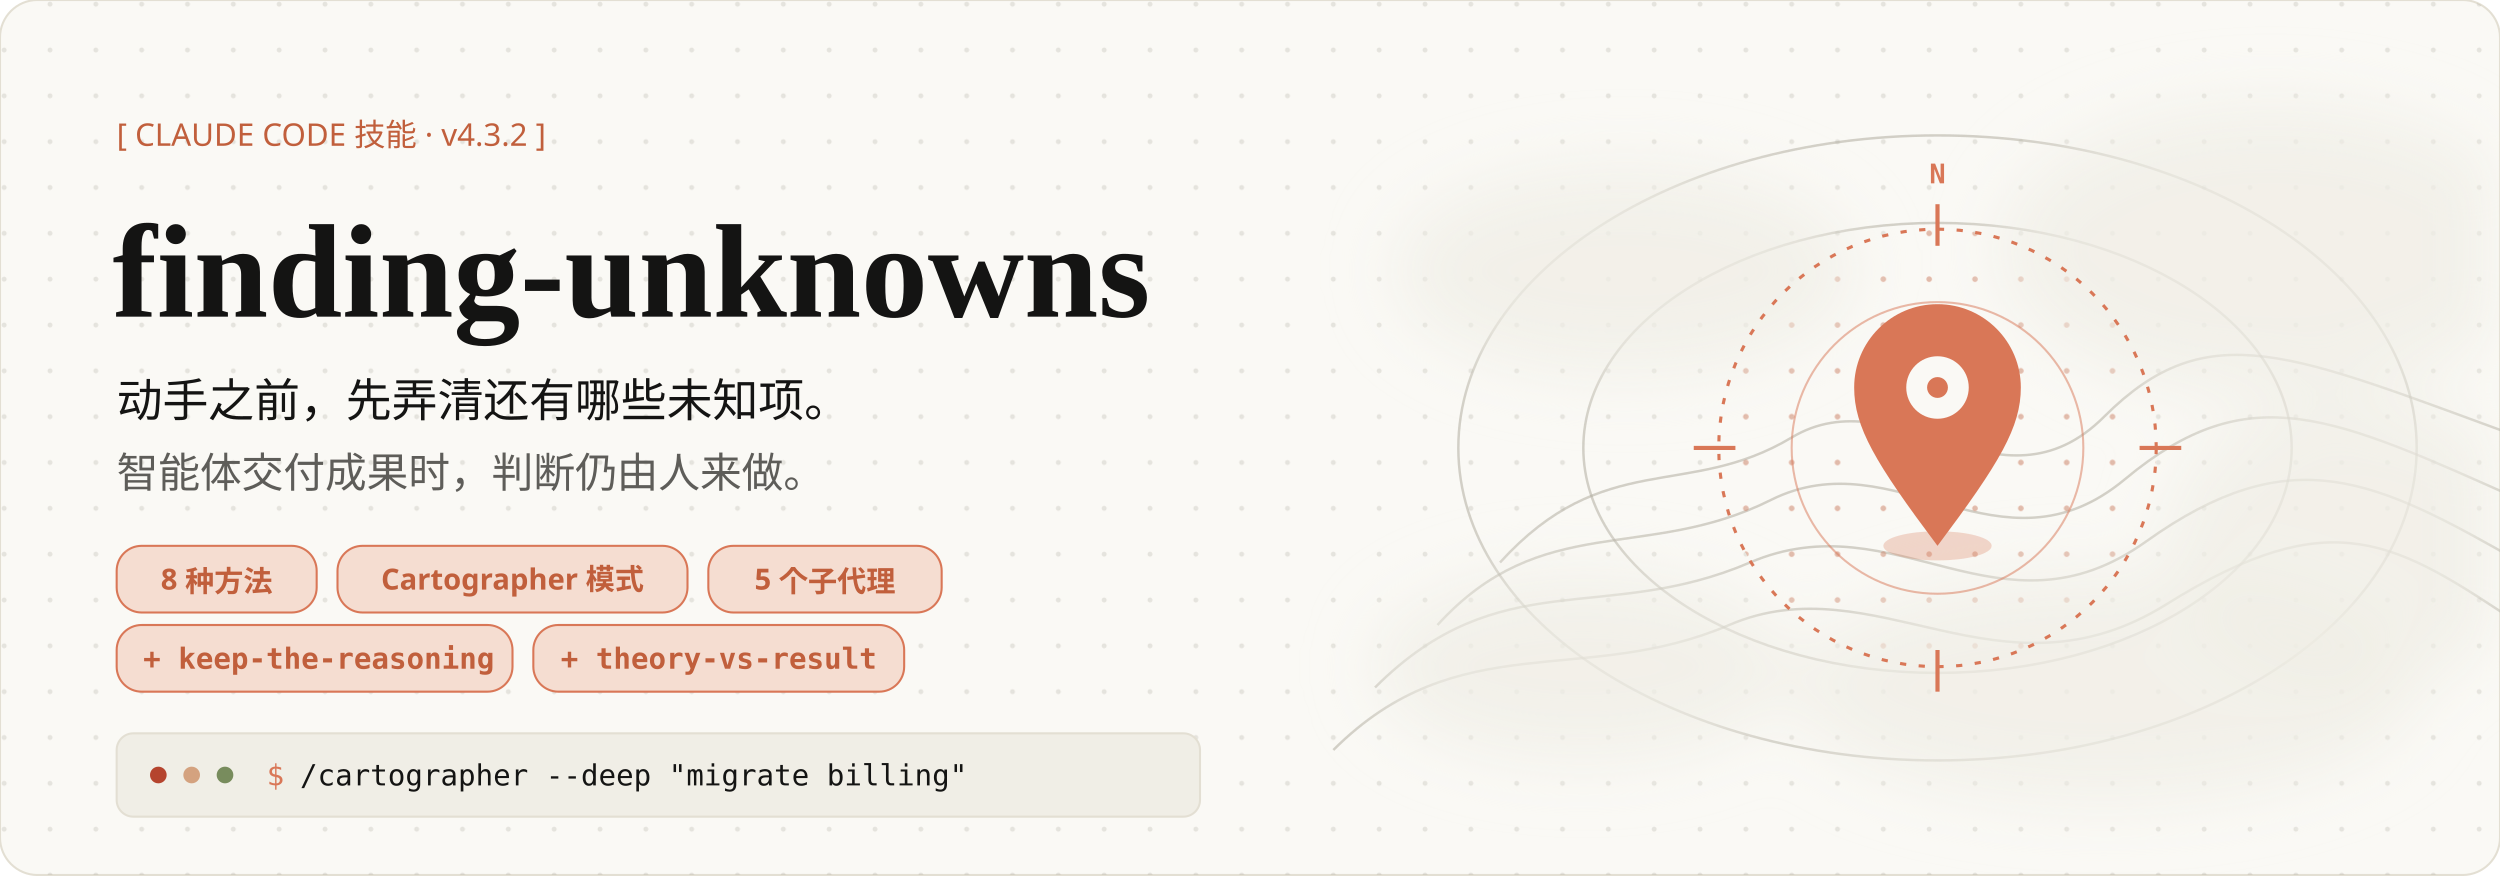
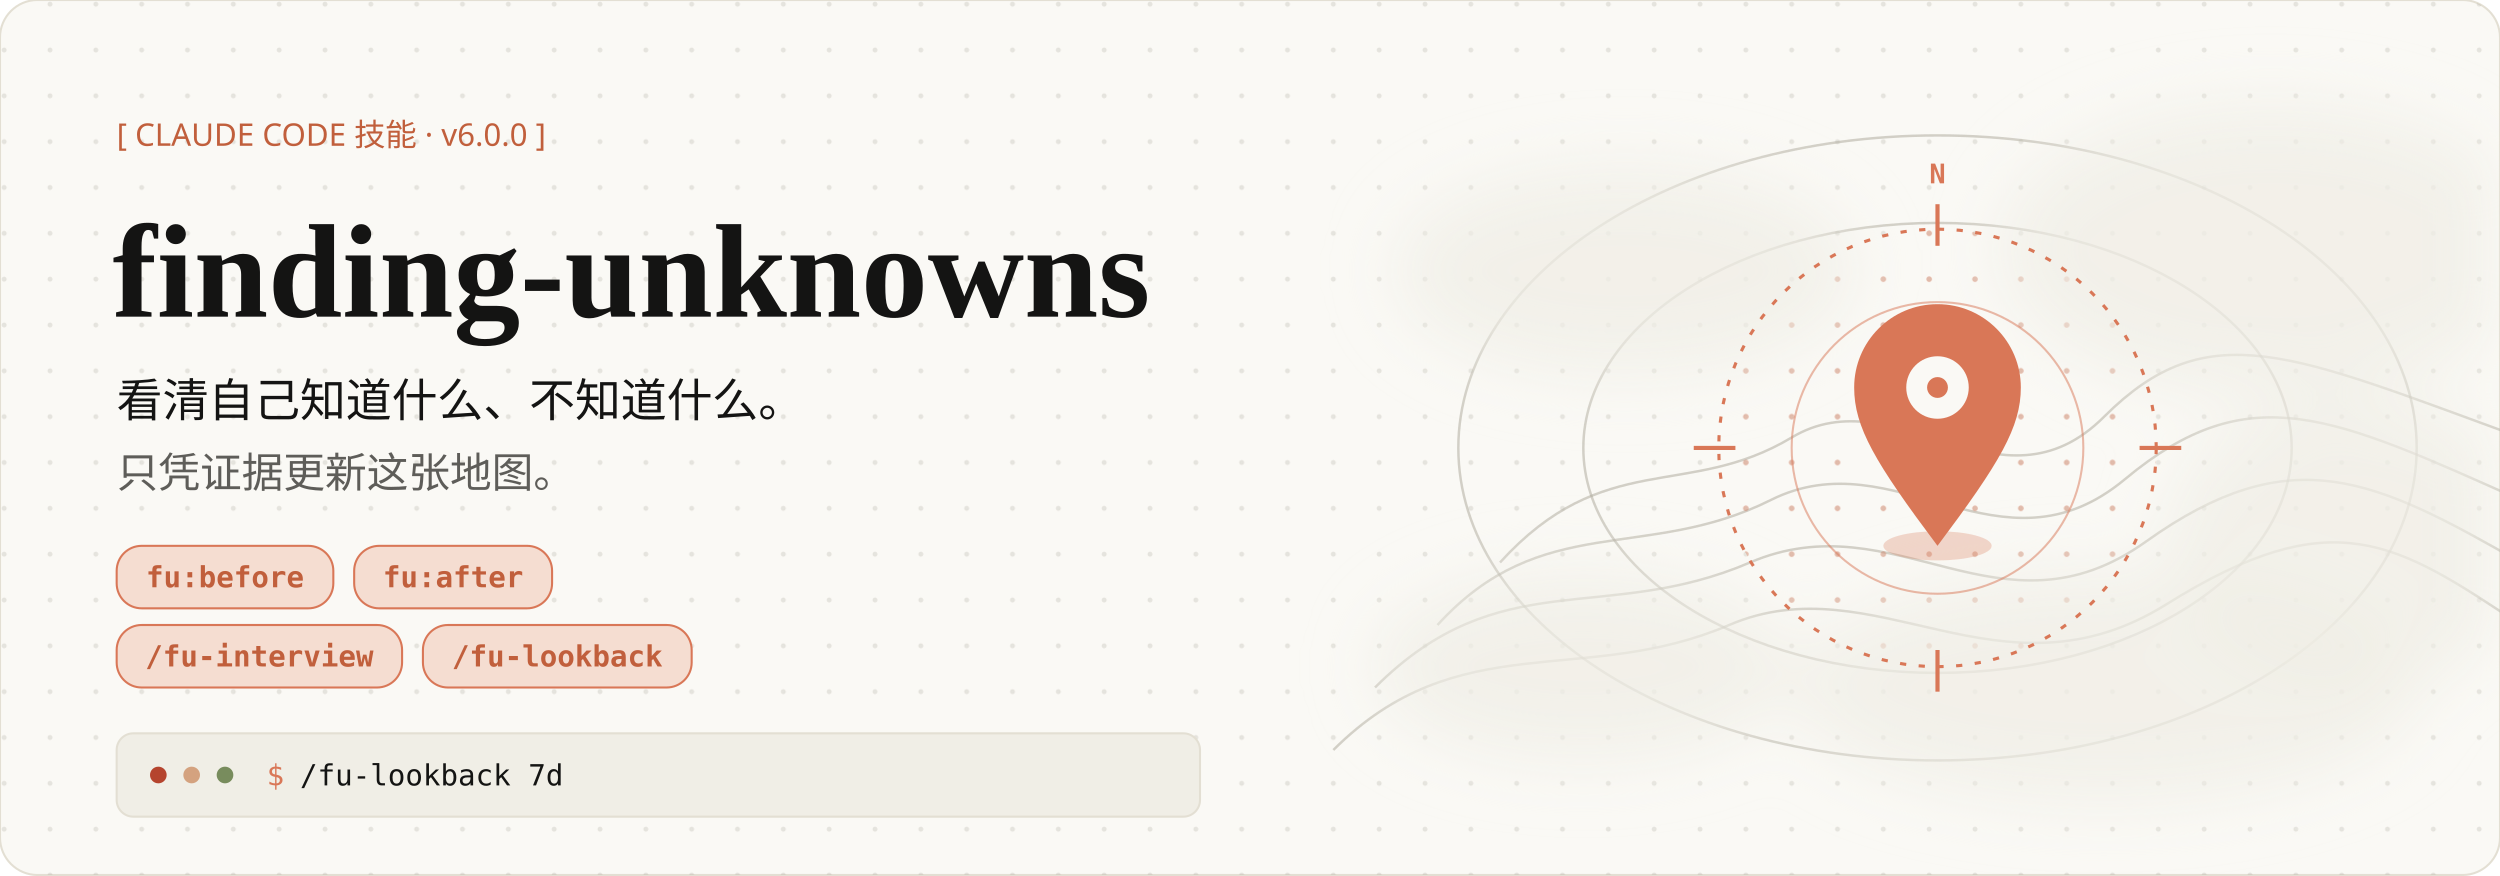
<svg xmlns="http://www.w3.org/2000/svg" width="1200" height="420" viewBox="0 0 1200 420" role="img" aria-labelledby="t d">
  <defs>
    <pattern id="dots" width="22" height="22" patternUnits="userSpaceOnUse">
      <circle cx="2" cy="2" r="1.2" fill="#B1ADA1" opacity="0.28" />
    </pattern>
    <pattern id="dotsb" width="22" height="22" patternUnits="userSpaceOnUse">
      <circle cx="2" cy="2" r="1.4" fill="#D97757" opacity="0.75" />
    </pattern>
    <filter id="fog" x="-30%" y="-30%" width="160%" height="160%">
      <feGaussianBlur stdDeviation="16" />
    </filter>
    <clipPath id="clr">
      <circle cx="930" cy="215" r="105" />
    </clipPath>
    <clipPath id="frame">
      <rect width="1200" height="420" rx="18" />
    </clipPath>
  </defs>
  <rect width="1200" height="420" rx="18" fill="#FAF9F5" stroke="#E3DFD3" />
  <g clip-path="url(#frame)">
    <rect width="1200" height="420" fill="url(#dots)" />
    <g fill="none" stroke="#B1ADA1" stroke-opacity="0.55" stroke-width="1.2">
      <path d="M640 360C700 300 760 330 830 300S960 340 1040 290S1150 260 1210 300" />
      <path d="M660 330C720 270 770 300 840 270S960 310 1030 260S1140 230 1210 270" />
      <path d="M690 300C740 245 790 270 850 240S960 280 1020 230S1120 200 1210 240" />
      <path d="M720 270C770 215 810 240 860 210S960 250 1010 200S1100 170 1210 210" />
      <ellipse cx="930" cy="215" rx="230" ry="150" />
      <ellipse cx="930" cy="215" rx="170" ry="108" />
    </g>
    <g clip-path="url(#clr)">
      <rect x="800" y="100" width="260" height="230" fill="url(#dotsb)" opacity="0.5" />
    </g>
    <g filter="url(#fog)" fill="#F0EEE6">
      <ellipse cx="1090" cy="120" rx="130" ry="70" opacity="0.75" />
      <ellipse cx="1010" cy="330" rx="150" ry="55" opacity="0.75" />
      <ellipse cx="780" cy="130" rx="110" ry="50" opacity="0.75" />
      <ellipse cx="1130" cy="260" rx="90" ry="70" opacity="0.75" />
      <ellipse cx="760" cy="320" rx="100" ry="45" opacity="0.75" />
    </g>
    <circle cx="930" cy="215" r="105" fill="none" stroke="#D97757" stroke-width="1.5" stroke-dasharray="3 6" />
    <circle cx="930" cy="215" r="70" fill="none" stroke="#D97757" stroke-opacity="0.5" stroke-width="1" />
    <g stroke="#D97757" stroke-width="2">
      <path d="M930 98V118M930 312V332M813 215H833M1027 215H1047" />
    </g>
    <g font-family="ui-monospace, SFMono-Regular, Menlo, Consolas, monospace" font-size="13" font-weight="700" fill="#D97757" text-anchor="middle">
      <text x="930" y="88">N</text>
    </g>
    <ellipse cx="930" cy="262" rx="26" ry="7" fill="#D97757" opacity="0.28" />
    <path d="M930 262C900 222 890 205 890 186a40 40 0 0 1 80 0c0 19-10 36-40 76z" fill="#D97757" />
    <circle cx="930" cy="186" r="15" fill="#FAF9F5" />
    <circle cx="930" cy="186" r="5" fill="#D97757" />
  </g>
-   <text x="56" y="70" font-family="Noto Sans SC, 'PingFang SC', 'Microsoft YaHei', sans-serif" font-size="15" font-weight="500" fill="#C15F3C">[ CLAUDE CODE 技能 · v4.3.2 ]</text>
+   <text x="56" y="70" font-family="Noto Sans SC, 'PingFang SC', 'Microsoft YaHei', sans-serif" font-size="15" font-weight="500" fill="#C15F3C">[ CLAUDE CODE 技能 · v6.0.0 ]</text>
  <text x="54" y="152" font-family="Georgia, 'Times New Roman', serif" font-size="64" font-weight="700" fill="#141413">finding-unknowns</text>
-   <text x="56" y="200" font-family="Noto Sans SC, 'PingFang SC', 'Microsoft YaHei', sans-serif" font-size="22" font-weight="500" fill="#141413">动手之前，先弄清还有哪些未知项。</text>
-   <text x="56" y="234" font-family="Noto Sans SC, 'PingFang SC', 'Microsoft YaHei', sans-serif" font-size="20" font-weight="400" fill="#5E5D59">智能体交付成果时，判断仍由人来做。</text>
-   <rect x="56" y="262" width="96" height="32" rx="12" fill="#F5DDD1" stroke="#D97757" />
-   <text x="104.0" y="283" font-family="Noto Sans SC, 'PingFang SC', 'Microsoft YaHei', sans-serif" font-size="14" font-weight="700" fill="#C15F3C" text-anchor="middle">8 种方法</text>
-   <rect x="162" y="262" width="168" height="32" rx="12" fill="#F5DDD1" stroke="#D97757" />
-   <text x="246.0" y="283" font-family="Noto Sans SC, 'PingFang SC', 'Microsoft YaHei', sans-serif" font-size="14" font-weight="700" fill="#C15F3C" text-anchor="middle">Cartographer 模式</text>
-   <rect x="340" y="262" width="112" height="32" rx="12" fill="#F5DDD1" stroke="#D97757" />
-   <text x="396.0" y="283" font-family="Noto Sans SC, 'PingFang SC', 'Microsoft YaHei', sans-serif" font-size="14" font-weight="700" fill="#C15F3C" text-anchor="middle">5 个子代理</text>
-   <rect x="56" y="300" width="190" height="32" rx="12" fill="#F5DDD1" stroke="#D97757" />
-   <text x="153.0" y="321" font-family="ui-monospace, SFMono-Regular, Menlo, Consolas, monospace" font-size="14" font-weight="700" fill="#C15F3C" text-anchor="middle">+ keep-the-reasoning</text>
-   <rect x="256" y="300" width="178" height="32" rx="12" fill="#F5DDD1" stroke="#D97757" />
-   <text x="345.0" y="321" font-family="ui-monospace, SFMono-Regular, Menlo, Consolas, monospace" font-size="14" font-weight="700" fill="#C15F3C" text-anchor="middle">+ theory-vs-result</text>
+   <text x="56" y="200" font-family="Noto Sans SC, 'PingFang SC', 'Microsoft YaHei', sans-serif" font-size="22" font-weight="500" fill="#141413">看清自己知道什么、不知道什么。</text>
+   <text x="56" y="234" font-family="Noto Sans SC, 'PingFang SC', 'Microsoft YaHei', sans-serif" font-size="20" font-weight="400" fill="#5E5D59">只凭证据更新这张地图。</text>
+   <rect x="56" y="262" width="104" height="30" rx="12" fill="#F5DDD1" stroke="#D97757" />
+   <text x="108.0" y="281.9" font-family="ui-monospace, SFMono-Regular, Menlo, Consolas, monospace" font-size="14" font-weight="700" fill="#C15F3C" text-anchor="middle">fu:before</text>
+   <rect x="170" y="262" width="95" height="30" rx="12" fill="#F5DDD1" stroke="#D97757" />
+   <text x="217.5" y="281.9" font-family="ui-monospace, SFMono-Regular, Menlo, Consolas, monospace" font-size="14" font-weight="700" fill="#C15F3C" text-anchor="middle">fu:after</text>
+   <rect x="56" y="300" width="137" height="30" rx="12" fill="#F5DDD1" stroke="#D97757" />
+   <text x="124.5" y="319.9" font-family="ui-monospace, SFMono-Regular, Menlo, Consolas, monospace" font-size="14" font-weight="700" fill="#C15F3C" text-anchor="middle">/fu-interview</text>
+   <rect x="203" y="300" width="129" height="30" rx="12" fill="#F5DDD1" stroke="#D97757" />
+   <text x="267.5" y="319.9" font-family="ui-monospace, SFMono-Regular, Menlo, Consolas, monospace" font-size="14" font-weight="700" fill="#C15F3C" text-anchor="middle">/fu-lookback</text>
  <rect x="56" y="352" width="520" height="40" rx="8" fill="#F0EEE6" stroke="#E3DFD3" />
  <circle cx="76" cy="372" r="4" fill="#B5442E" />
  <circle cx="92" cy="372" r="4" fill="#D4A27F" />
  <circle cx="108" cy="372" r="4" fill="#788C5D" />
  <text x="128" y="377" font-family="ui-monospace, SFMono-Regular, Menlo, Consolas, monospace" font-size="14" fill="#D97757">$</text>
-   <text x="144" y="377" font-family="ui-monospace, SFMono-Regular, Menlo, Consolas, monospace" font-size="14" fill="#141413">/cartographer --deep "migrate billing"</text>
+   <text x="144" y="377" font-family="ui-monospace, SFMono-Regular, Menlo, Consolas, monospace" font-size="14" fill="#141413">/fu-lookback 7d</text>
</svg>
